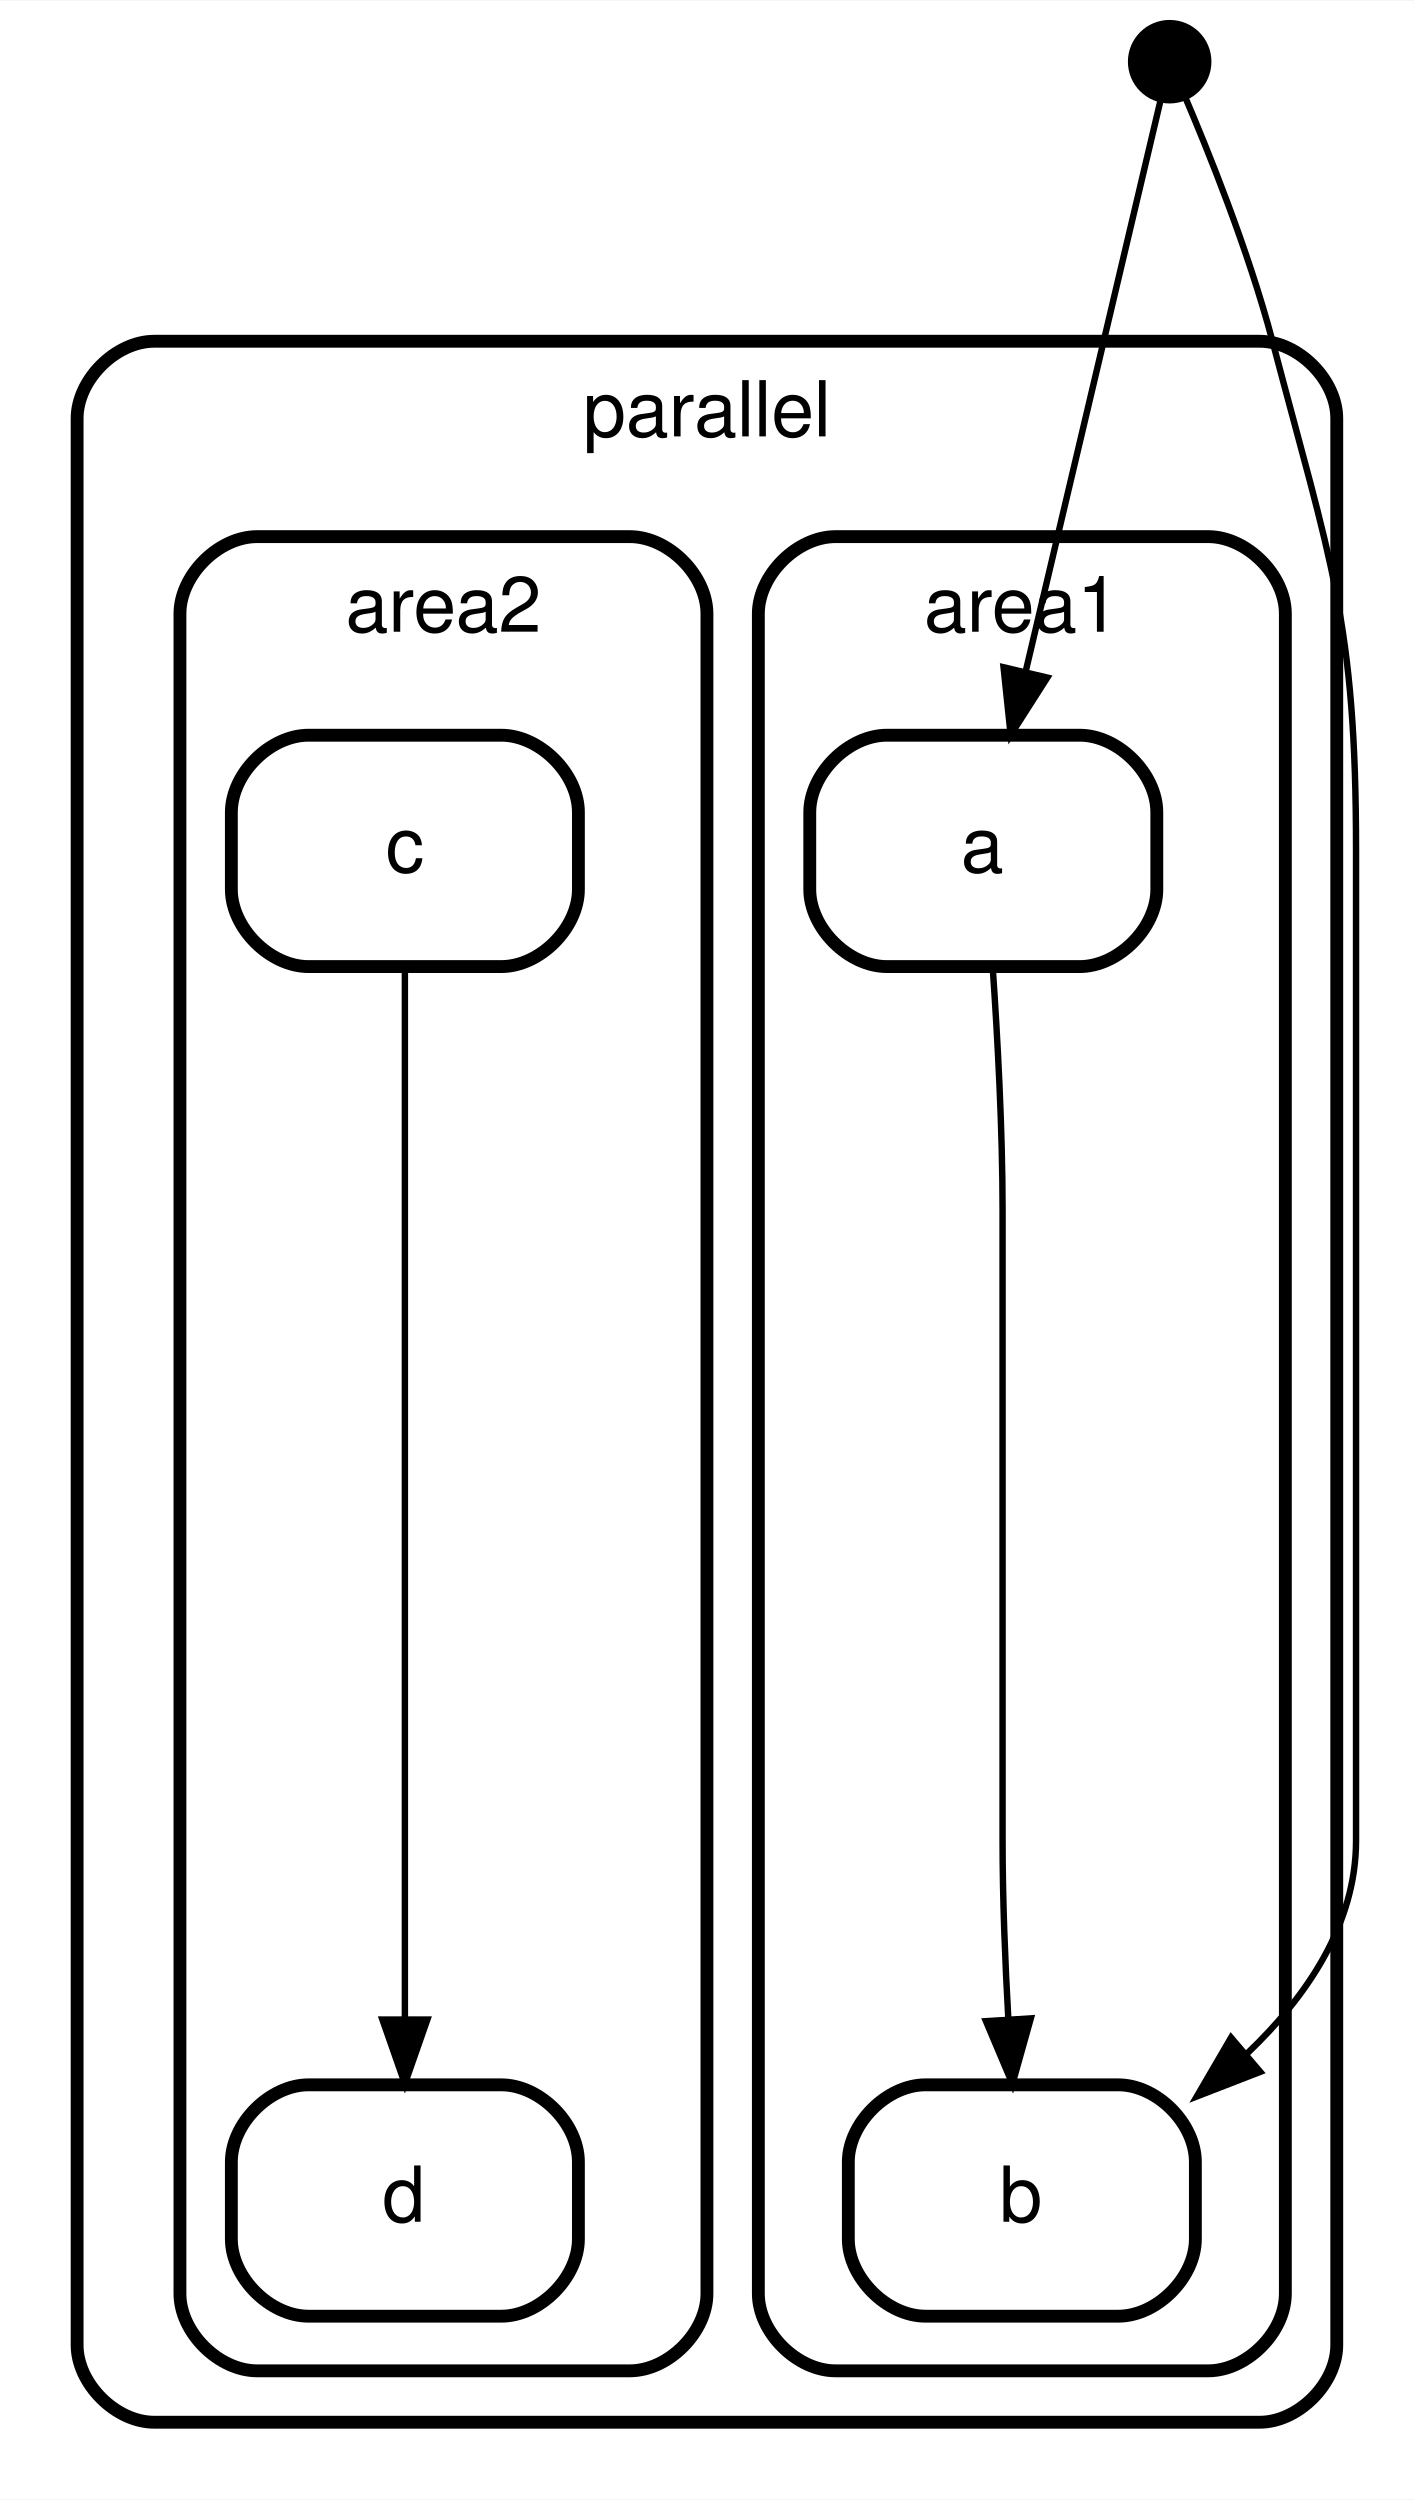
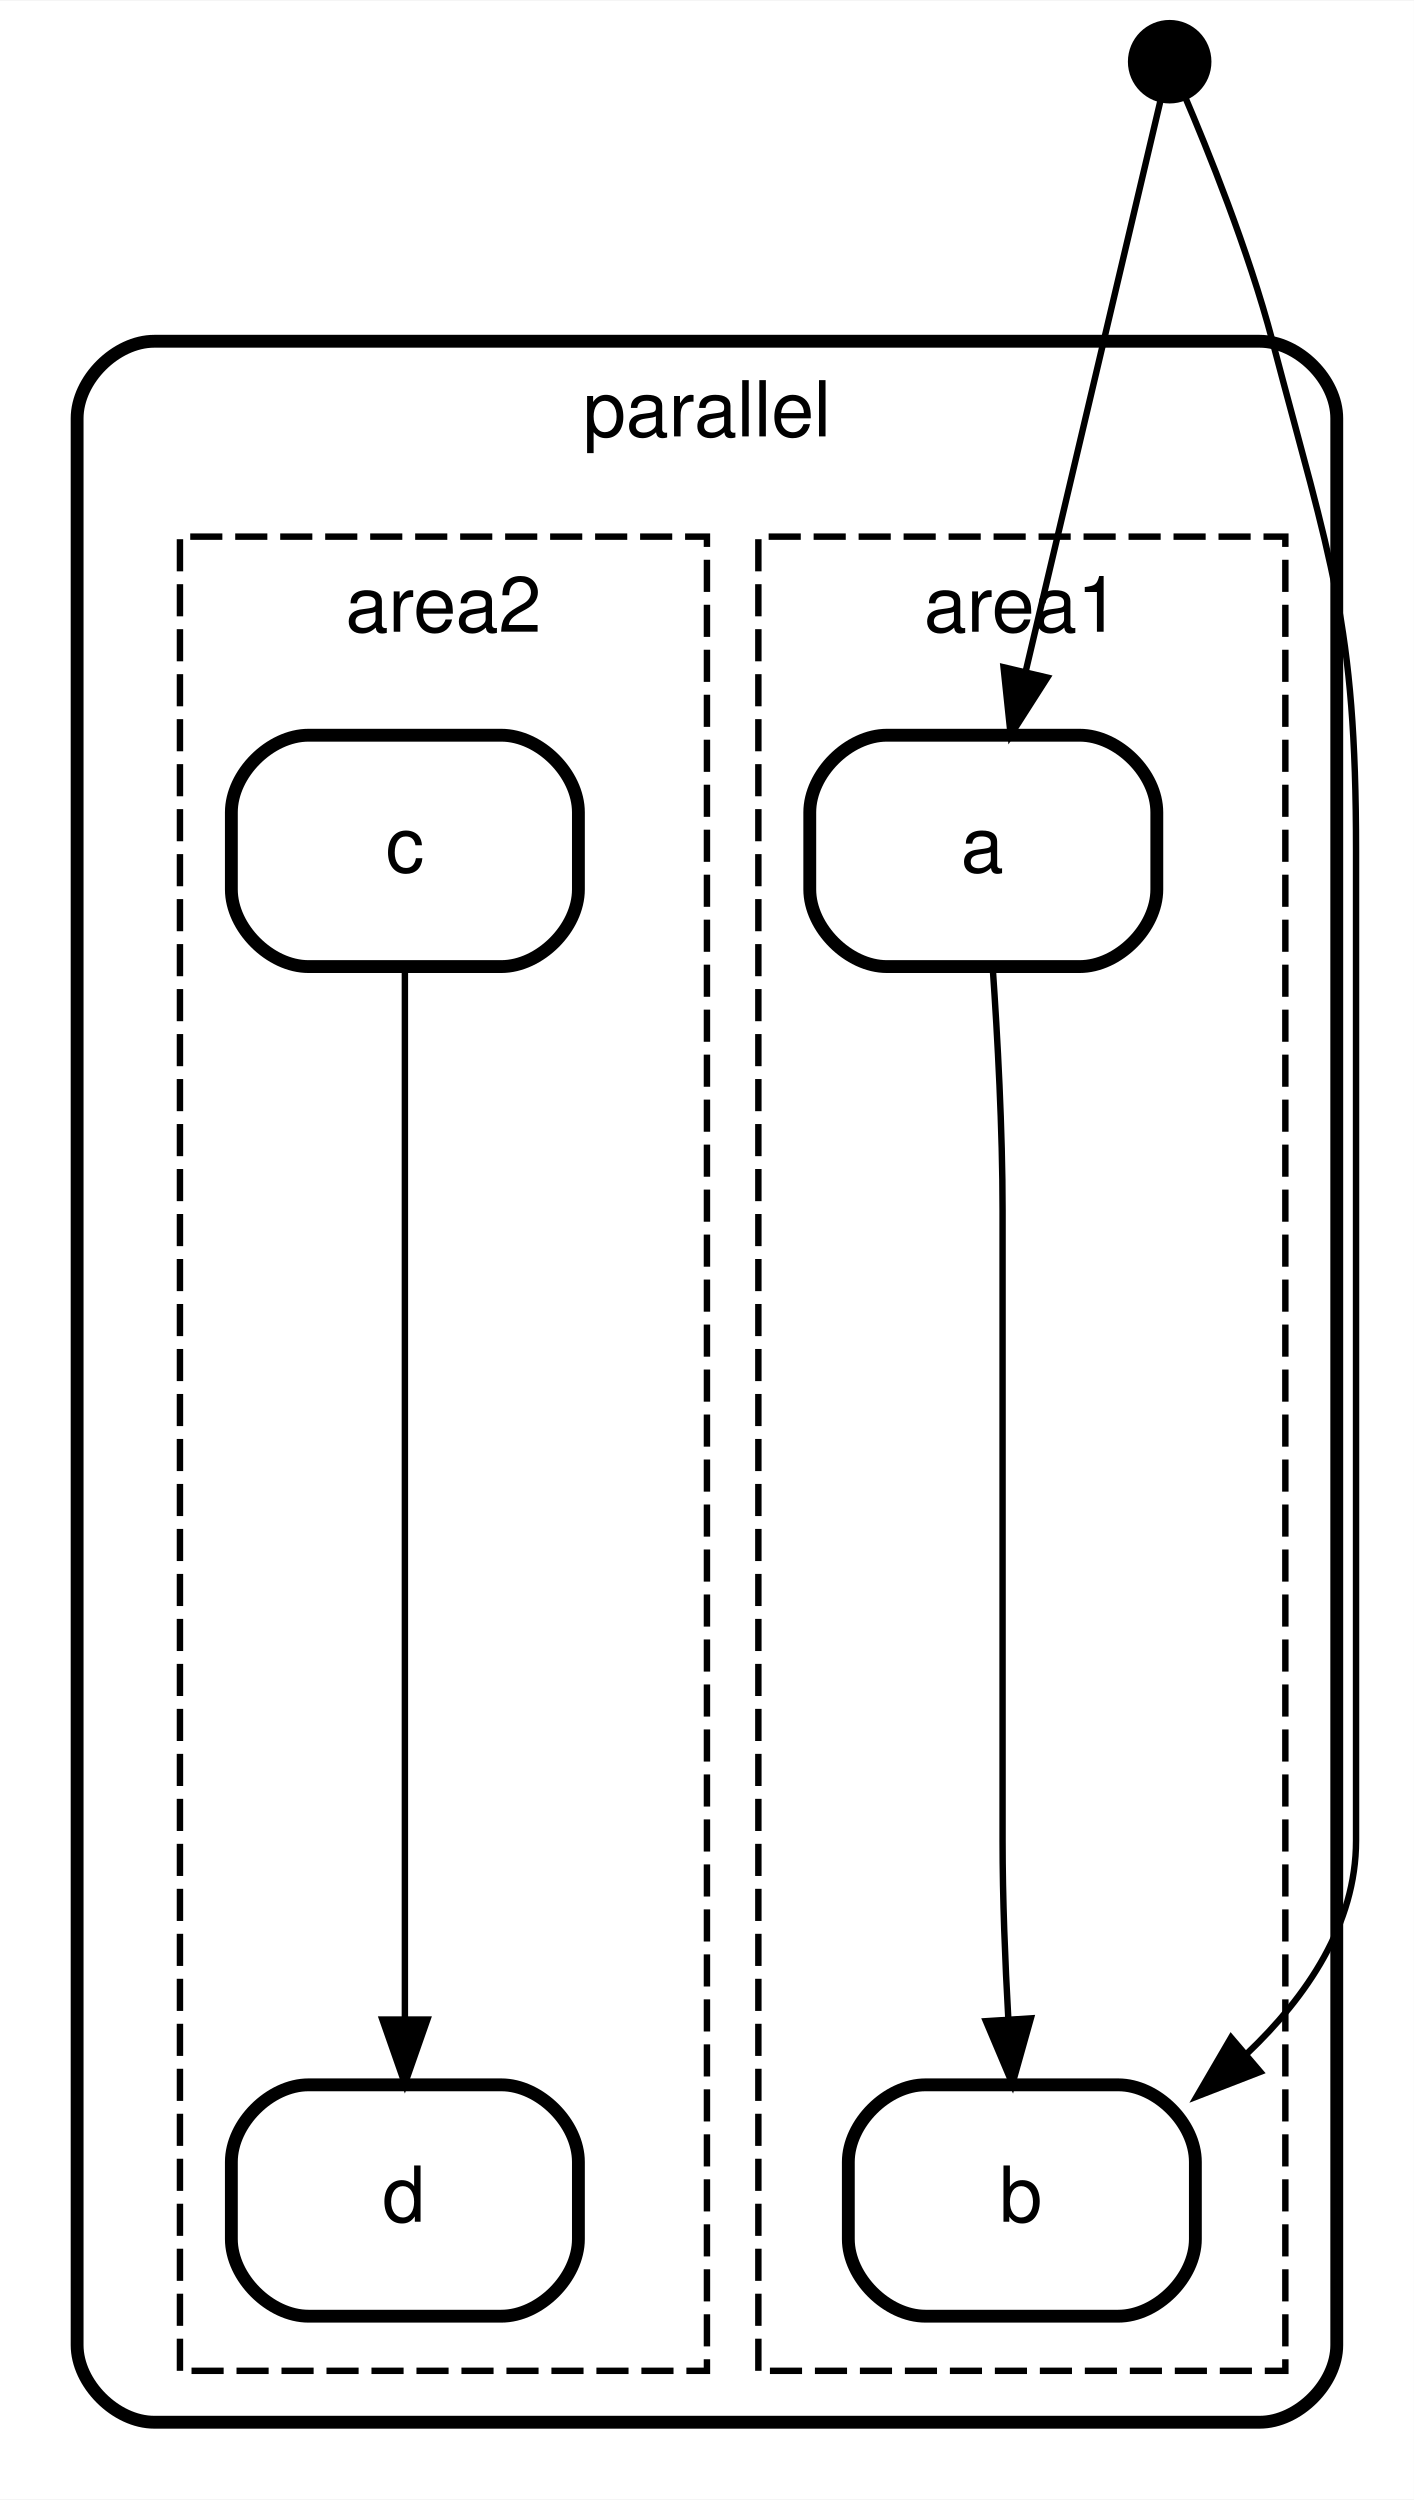
<svg xmlns="http://www.w3.org/2000/svg" width="220pt" height="389pt" viewBox="0.00 0.00 220.00 388.80">
  <g id="graph0" class="graph" transform="scale(1 1) rotate(0) translate(4 384.8)">
    <polygon fill="#ffffff" stroke="transparent" points="-4,4 -4,-384.8 216,-384.8 216,4 -4,4" />
    <g id="clust1" class="cluster">
      <path fill="none" stroke="#000000" stroke-width="2" d="M20,-8C20,-8 192,-8 192,-8 198,-8 204,-14 204,-20 204,-20 204,-319.8 204,-319.8 204,-325.8 198,-331.8 192,-331.8 192,-331.8 20,-331.8 20,-331.8 14,-331.8 8,-325.8 8,-319.8 8,-319.8 8,-20 8,-20 8,-14 14,-8 20,-8" />
      <text text-anchor="middle" x="106" y="-317" font-family="Helvetica,sans-Serif" font-size="12.00" fill="#000000">parallel</text>
    </g>
    <g id="clust2" class="cluster">
-       <path fill="none" stroke="#000000" stroke-width="2" d="M126,-16C126,-16 184,-16 184,-16 190,-16 196,-22 196,-28 196,-28 196,-289.4 196,-289.4 196,-295.4 190,-301.4 184,-301.4 184,-301.4 126,-301.4 126,-301.4 120,-301.4 114,-295.4 114,-289.4 114,-289.4 114,-28 114,-28 114,-22 120,-16 126,-16" />
+       <polygon fill="none" stroke="#000000" stroke-dasharray="5,2" points="114,-16 114,-301.4 196,-301.4 196,-16 114,-16" />
      <text text-anchor="middle" x="155" y="-286.6" font-family="Helvetica,sans-Serif" font-size="12.00" fill="#000000">area1</text>
    </g>
    <g id="clust3" class="cluster">
-       <path fill="none" stroke="#000000" stroke-width="2" d="M36,-16C36,-16 94,-16 94,-16 100,-16 106,-22 106,-28 106,-28 106,-289.4 106,-289.4 106,-295.4 100,-301.4 94,-301.4 94,-301.4 36,-301.4 36,-301.4 30,-301.4 24,-295.4 24,-289.4 24,-289.4 24,-28 24,-28 24,-22 30,-16 36,-16" />
+       <polygon fill="none" stroke="#000000" stroke-dasharray="5,2" points="24,-16 24,-301.4 106,-301.4 106,-16 24,-16" />
      <text text-anchor="middle" x="65" y="-286.6" font-family="Helvetica,sans-Serif" font-size="12.00" fill="#000000">area2</text>
    </g>
    <g id="node1" class="node">
      <ellipse fill="#000000" stroke="#000000" stroke-width="2" cx="178" cy="-375.3" rx="5.5" ry="5.5" />
    </g>
    <g id="node4" class="node">
      <path fill="#ffffff" stroke="#000000" stroke-width="2" d="M134,-234.5C134,-234.5 164,-234.5 164,-234.5 170,-234.5 176,-240.5 176,-246.5 176,-246.5 176,-258.5 176,-258.5 176,-264.5 170,-270.5 164,-270.5 164,-270.5 134,-270.5 134,-270.5 128,-270.5 122,-264.5 122,-258.5 122,-258.5 122,-246.5 122,-246.5 122,-240.5 128,-234.5 134,-234.5" />
      <text text-anchor="middle" x="148.835" y="-249.2" font-family="Helvetica,sans-Serif" font-size="12.00" fill="#000000">a</text>
    </g>
    <g id="edge1" class="edge">
      <path fill="none" stroke="#000000" d="M176.679,-369.704C173.027,-354.243 162.61,-310.133 155.649,-280.657" />
      <polygon fill="#000000" stroke="#000000" points="158.965,-279.467 153.26,-270.539 152.152,-281.076 158.965,-279.467" />
      <text text-anchor="middle" x="172.389" y="-342.8" font-family="Helvetica,sans-Serif" font-size="10.00" fill="#000000"> </text>
    </g>
    <g id="node5" class="node">
      <path fill="#ffffff" stroke="#000000" stroke-width="2" d="M140,-24.5C140,-24.5 170,-24.5 170,-24.5 176,-24.5 182,-30.5 182,-36.5 182,-36.5 182,-48.5 182,-48.5 182,-54.5 176,-60.5 170,-60.5 170,-60.5 140,-60.5 140,-60.5 134,-60.5 128,-54.5 128,-48.5 128,-48.5 128,-36.5 128,-36.5 128,-30.5 134,-24.5 140,-24.5" />
      <text text-anchor="middle" x="154.835" y="-39.2" font-family="Helvetica,sans-Serif" font-size="12.00" fill="#000000">b</text>
    </g>
    <g id="edge2" class="edge">
      <path fill="none" stroke="#000000" d="M180.303,-370.047C183.757,-361.974 190.271,-345.962 194,-331.8 203.094,-297.262 207,-288.215 207,-252.5 207,-252.5 207,-252.5 207,-98.5 207,-85.519 199.404,-74.28 190.018,-65.348" />
      <polygon fill="#000000" stroke="#000000" points="192.097,-62.52 182.218,-58.69 187.552,-67.845 192.097,-62.52" />
      <text text-anchor="middle" x="208.389" y="-169" font-family="Helvetica,sans-Serif" font-size="10.00" fill="#000000"> </text>
    </g>
    <g id="edge3" class="edge">
      <path fill="none" stroke="#000000" d="M150.465,-234.355C151.226,-223.4 152,-209.157 152,-196.5 152,-196.5 152,-196.5 152,-98.5 152,-89.502 152.391,-79.702 152.891,-70.852" />
      <polygon fill="#000000" stroke="#000000" points="156.398,-70.846 153.535,-60.645 149.412,-70.405 156.398,-70.846" />
      <text text-anchor="middle" x="153.389" y="-139" font-family="Helvetica,sans-Serif" font-size="10.00" fill="#000000"> </text>
    </g>
    <g id="node7" class="node">
      <path fill="#ffffff" stroke="#000000" stroke-width="2" d="M44,-234.5C44,-234.5 74,-234.5 74,-234.5 80,-234.5 86,-240.5 86,-246.5 86,-246.5 86,-258.5 86,-258.5 86,-264.5 80,-270.5 74,-270.5 74,-270.5 44,-270.5 44,-270.5 38,-270.5 32,-264.5 32,-258.5 32,-258.5 32,-246.5 32,-246.5 32,-240.5 38,-234.5 44,-234.5" />
      <text text-anchor="middle" x="59" y="-249.2" font-family="Helvetica,sans-Serif" font-size="12.00" fill="#000000">c</text>
    </g>
    <g id="node8" class="node">
      <path fill="#ffffff" stroke="#000000" stroke-width="2" d="M44,-24.5C44,-24.5 74,-24.5 74,-24.5 80,-24.5 86,-30.5 86,-36.5 86,-36.5 86,-48.5 86,-48.5 86,-54.5 80,-60.5 74,-60.5 74,-60.5 44,-60.5 44,-60.5 38,-60.5 32,-54.5 32,-48.5 32,-48.5 32,-36.5 32,-36.5 32,-30.5 38,-24.5 44,-24.5" />
      <text text-anchor="middle" x="58.835" y="-39.2" font-family="Helvetica,sans-Serif" font-size="12.00" fill="#000000">d</text>
    </g>
    <g id="edge4" class="edge">
      <path fill="none" stroke="#000000" d="M59,-234.341C59,-223.382 59,-209.139 59,-196.5 59,-196.5 59,-196.5 59,-98.5 59,-89.514 59,-79.718 59,-70.867" />
      <polygon fill="#000000" stroke="#000000" points="62.5,-70.659 59,-60.658 55.5,-70.659 62.5,-70.659" />
      <text text-anchor="middle" x="60.389" y="-139" font-family="Helvetica,sans-Serif" font-size="10.00" fill="#000000"> </text>
    </g>
  </g>
</svg>
